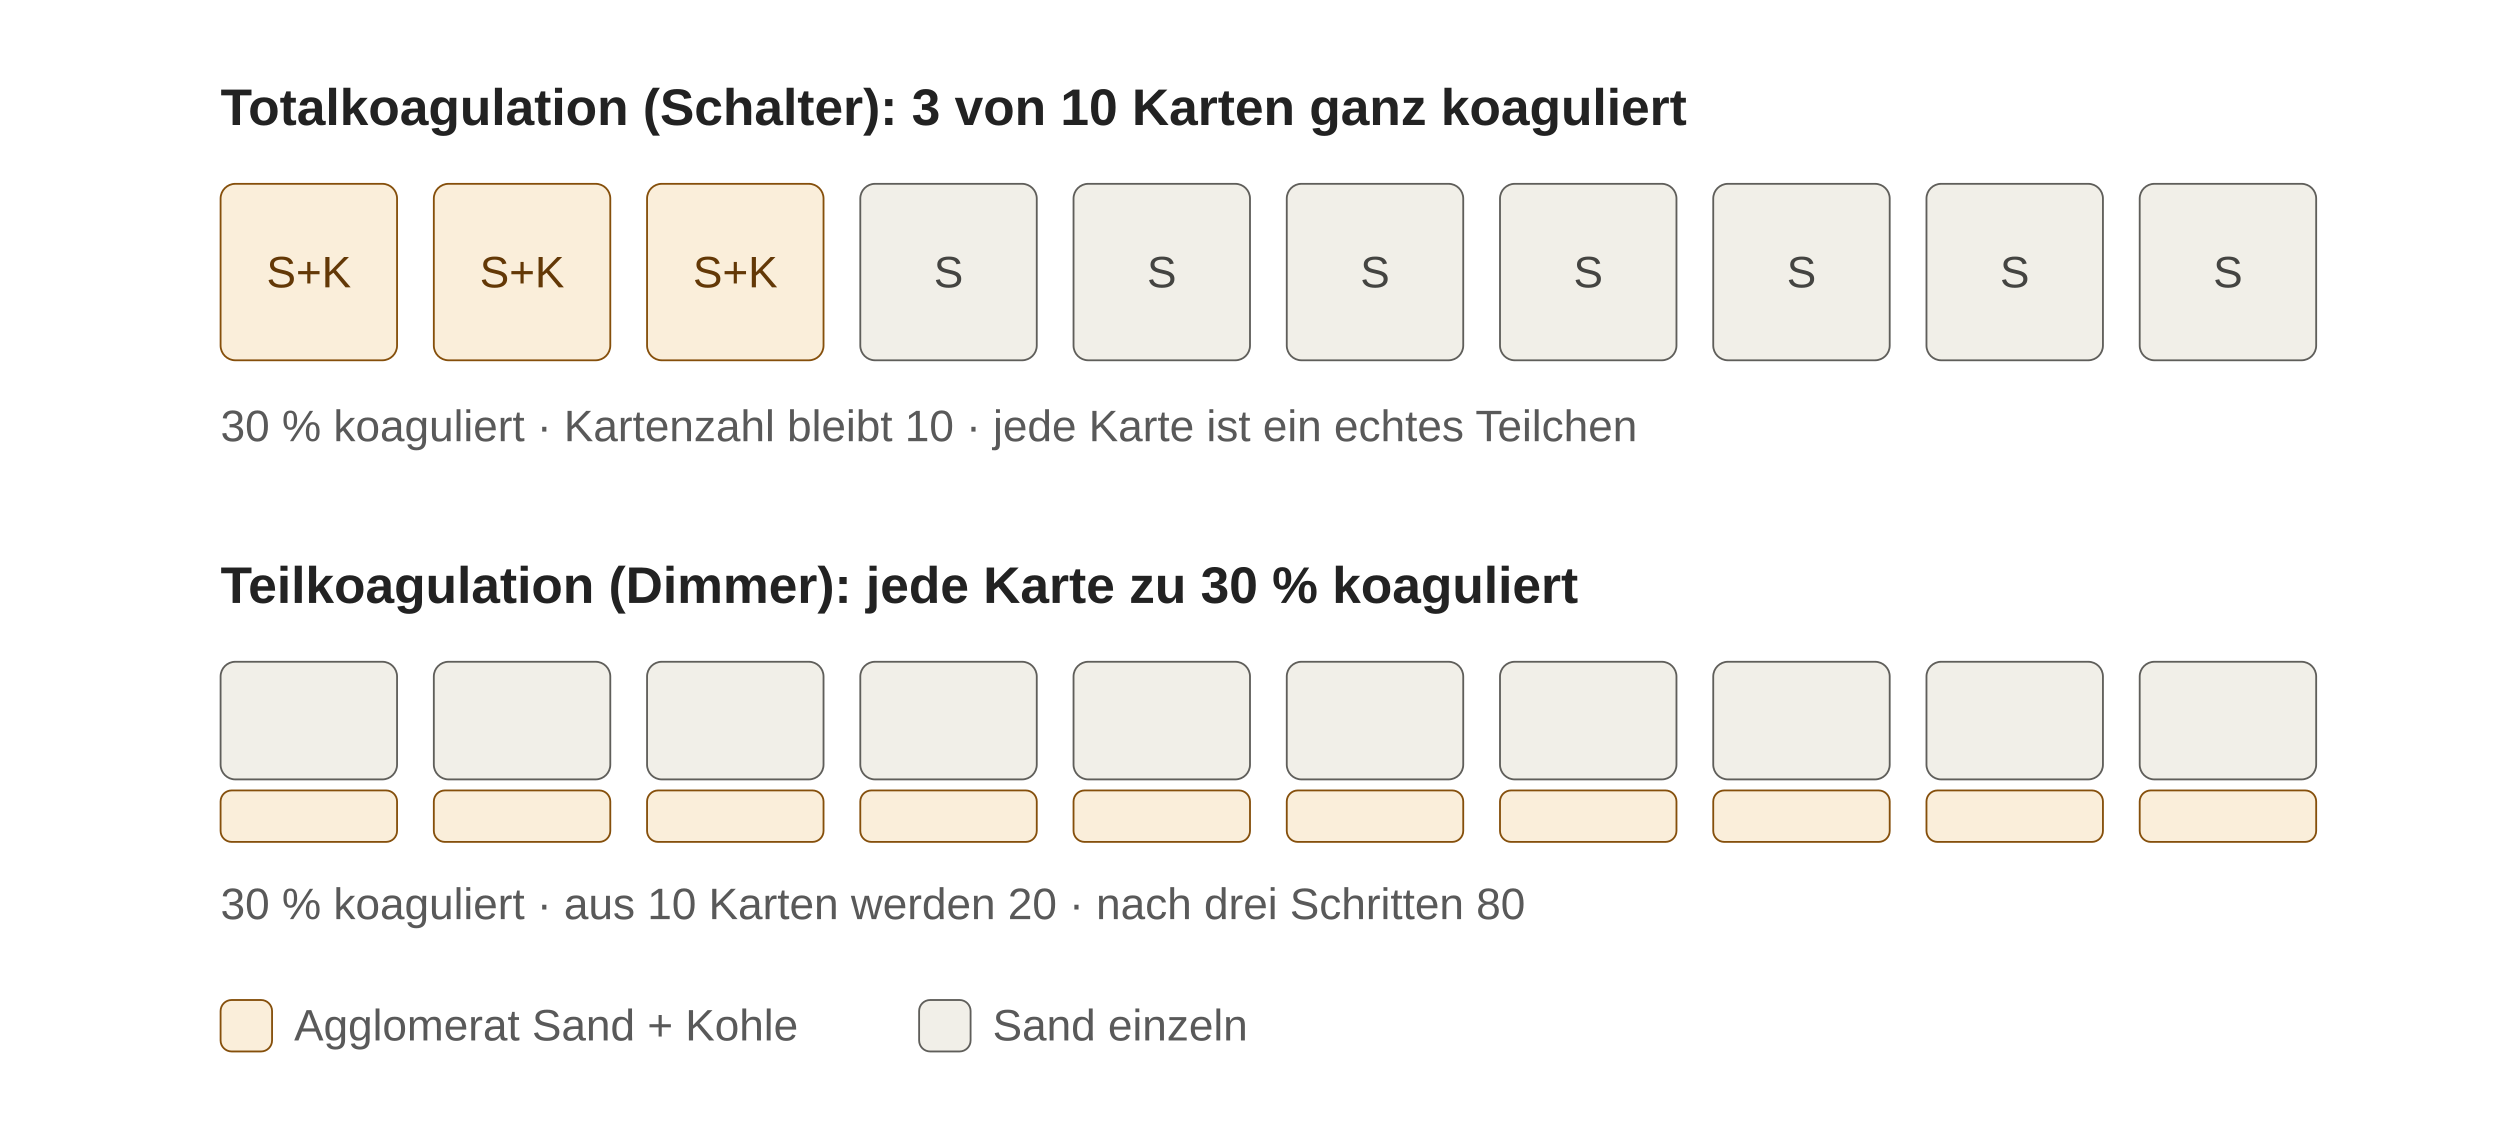
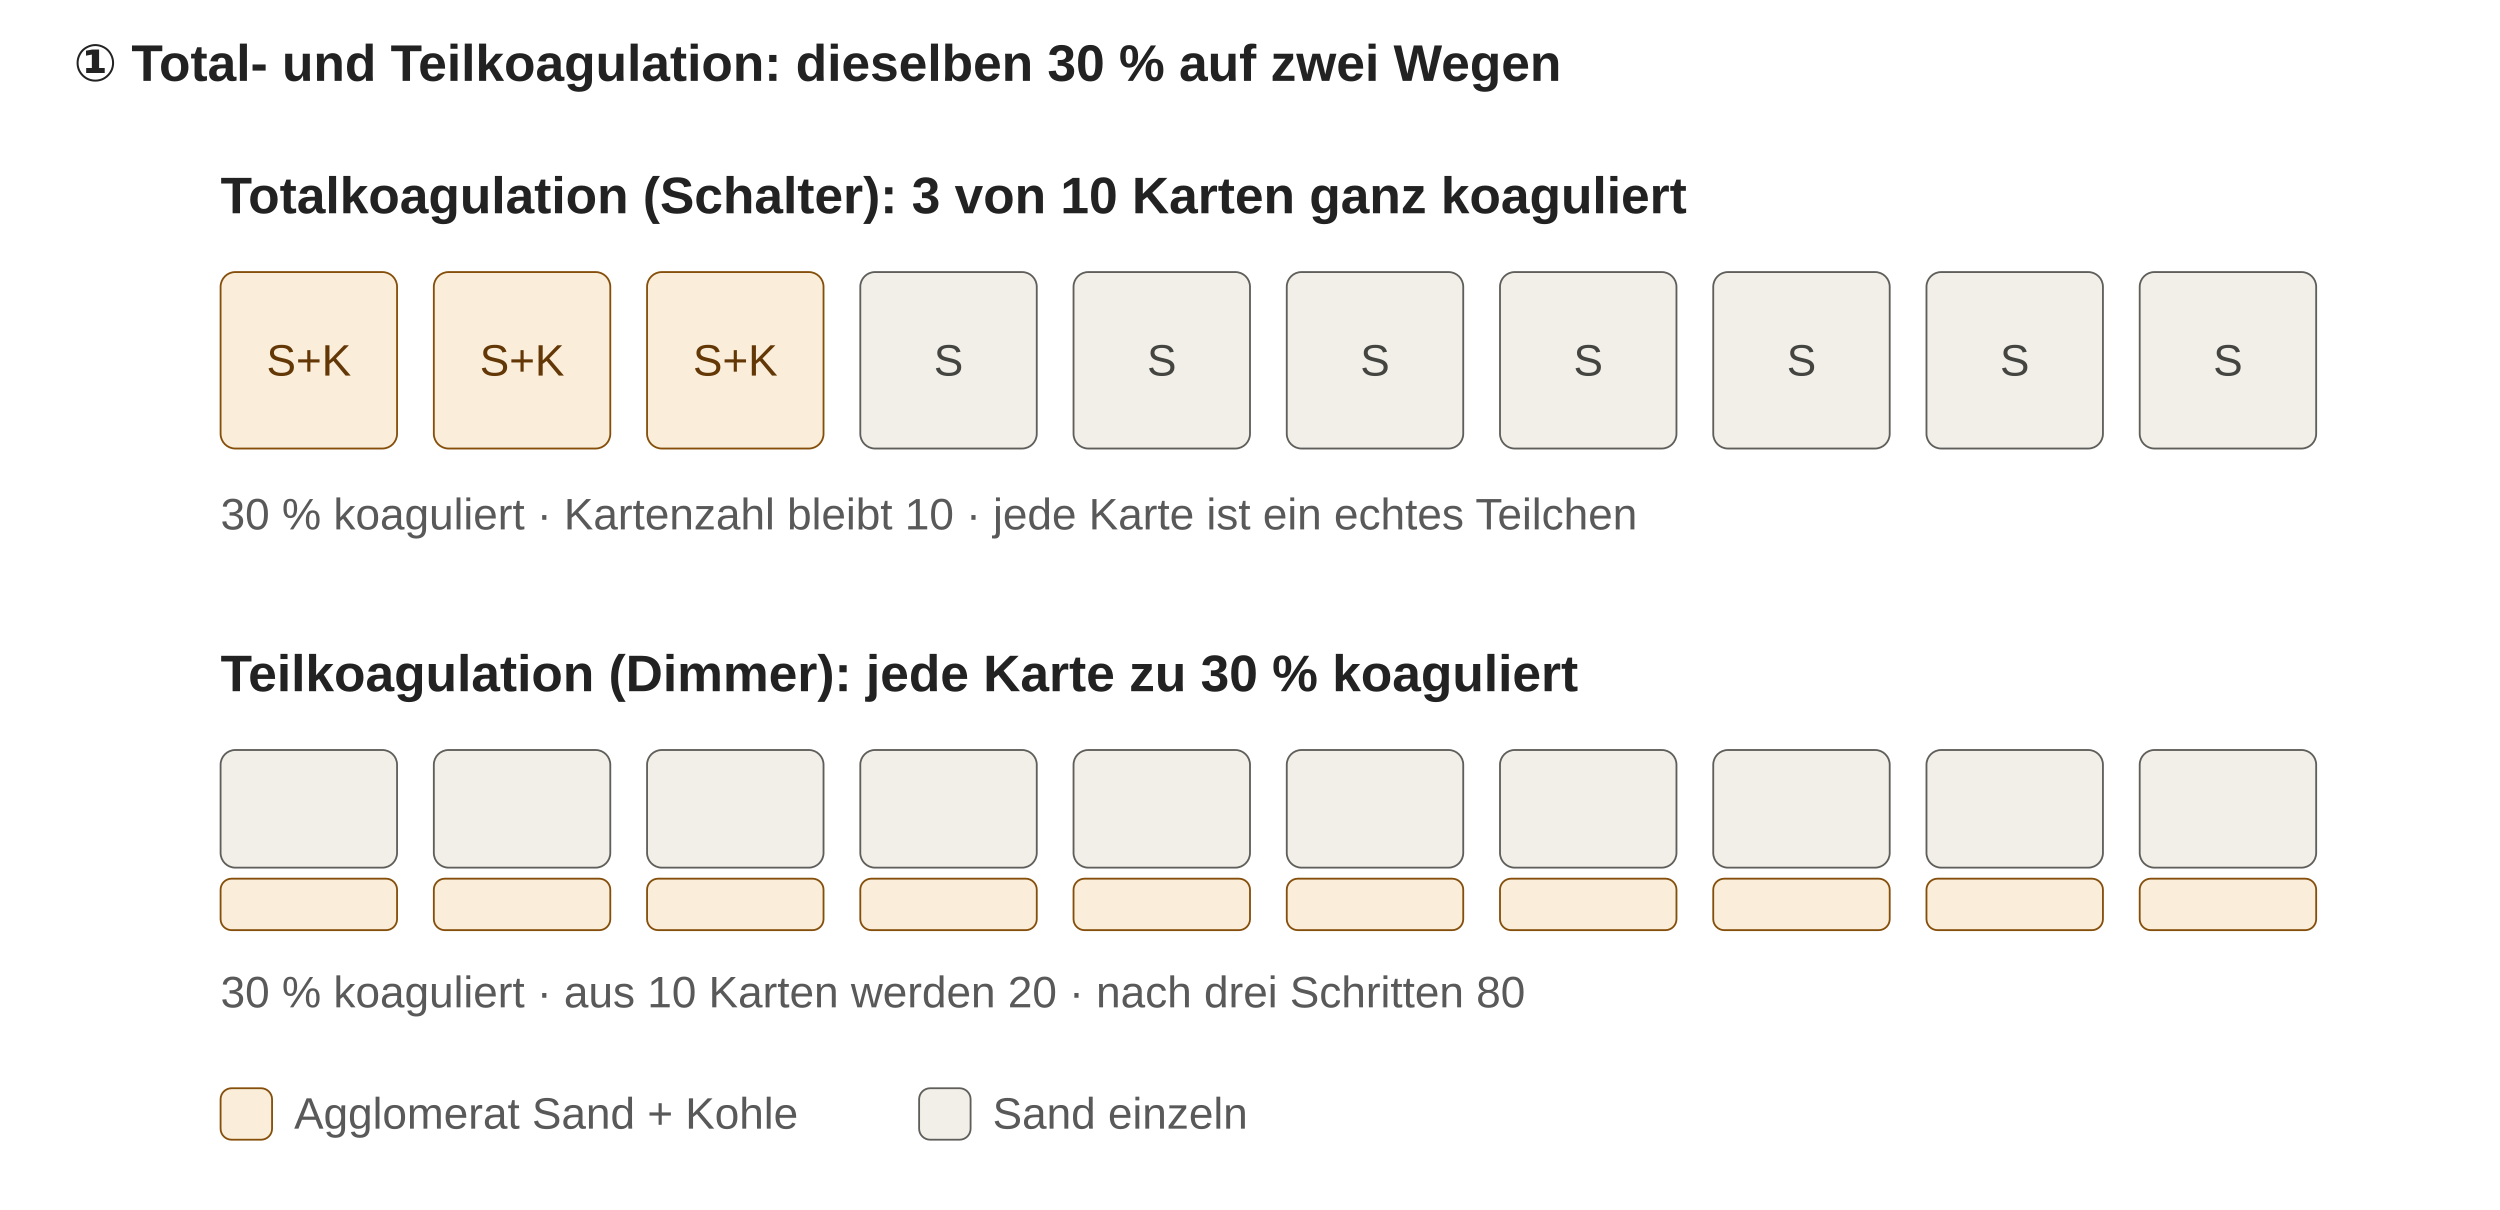
- <svg xmlns="http://www.w3.org/2000/svg" width="680" height="305" viewBox="0 0 680 305">
+ <svg xmlns="http://www.w3.org/2000/svg" width="680" height="329" viewBox="0 0 680 329">
  <style>
text { font-family: Calibri, Arial, sans-serif; }
.t { font-size: 14px; fill: #222222; }
.ts { font-size: 12px; fill: #595959; }
.th { font-size: 14px; font-weight: bold; fill: #222222; }
.c-amber rect, .c-amber circle, rect.c-amber, circle.c-amber { fill: #FAEEDA; stroke: #854F0B; }
.c-amber text { fill: #633806; }
.c-gray rect, .c-gray circle, rect.c-gray, circle.c-gray { fill: #F1EFE8; stroke: #5F5E5A; }
.c-gray text { fill: #444441; }
.box { fill: #F7F6F2; stroke: #B4B2A9; }
.arr { stroke: #5F5E5A; stroke-width: 1.5; fill: none; }
</style>
  <defs>
    <marker id="arrow" viewBox="0 0 10 10" refX="8" refY="5" markerWidth="6" markerHeight="6" orient="auto-start-reverse">
      <path d="M2 1L8 5L2 9" fill="none" stroke="#5F5E5A" stroke-width="1.5" stroke-linecap="round" stroke-linejoin="round" />
    </marker>
  </defs>
-   <text class="th" x="60" y="34">Totalkoagulation (Schalter): 3 von 10 Karten ganz koaguliert</text>
-   <g class="c-amber">
-     <rect x="60" y="50" width="48" height="48" rx="4" stroke-width="0.5" />
-     <text class="ts" x="84" y="74" text-anchor="middle" dominant-baseline="central">S+K</text>
+   <text data-titel="1" x="20" y="22" style="font-family: Calibri, Arial, sans-serif; font-size: 14px; font-weight: bold; fill: #222222">① Total- und Teilkoagulation: dieselben 30 % auf zwei Wegen</text>
+   <g transform="translate(0,24)">
+     <text class="th" x="60" y="34">Totalkoagulation (Schalter): 3 von 10 Karten ganz koaguliert</text>
+     <g class="c-amber">
+       <rect x="60" y="50" width="48" height="48" rx="4" stroke-width="0.5" />
+       <text class="ts" x="84" y="74" text-anchor="middle" dominant-baseline="central">S+K</text>
+     </g>
+     <g class="c-amber">
+       <rect x="118" y="50" width="48" height="48" rx="4" stroke-width="0.5" />
+       <text class="ts" x="142" y="74" text-anchor="middle" dominant-baseline="central">S+K</text>
+     </g>
+     <g class="c-amber">
+       <rect x="176" y="50" width="48" height="48" rx="4" stroke-width="0.5" />
+       <text class="ts" x="200" y="74" text-anchor="middle" dominant-baseline="central">S+K</text>
+     </g>
+     <g class="c-gray">
+       <rect x="234" y="50" width="48" height="48" rx="4" stroke-width="0.5" />
+       <text class="ts" x="258" y="74" text-anchor="middle" dominant-baseline="central">S</text>
+     </g>
+     <g class="c-gray">
+       <rect x="292" y="50" width="48" height="48" rx="4" stroke-width="0.5" />
+       <text class="ts" x="316" y="74" text-anchor="middle" dominant-baseline="central">S</text>
+     </g>
+     <g class="c-gray">
+       <rect x="350" y="50" width="48" height="48" rx="4" stroke-width="0.5" />
+       <text class="ts" x="374" y="74" text-anchor="middle" dominant-baseline="central">S</text>
+     </g>
+     <g class="c-gray">
+       <rect x="408" y="50" width="48" height="48" rx="4" stroke-width="0.5" />
+       <text class="ts" x="432" y="74" text-anchor="middle" dominant-baseline="central">S</text>
+     </g>
+     <g class="c-gray">
+       <rect x="466" y="50" width="48" height="48" rx="4" stroke-width="0.5" />
+       <text class="ts" x="490" y="74" text-anchor="middle" dominant-baseline="central">S</text>
+     </g>
+     <g class="c-gray">
+       <rect x="524" y="50" width="48" height="48" rx="4" stroke-width="0.5" />
+       <text class="ts" x="548" y="74" text-anchor="middle" dominant-baseline="central">S</text>
+     </g>
+     <g class="c-gray">
+       <rect x="582" y="50" width="48" height="48" rx="4" stroke-width="0.5" />
+       <text class="ts" x="606" y="74" text-anchor="middle" dominant-baseline="central">S</text>
+     </g>
+     <text class="ts" x="60" y="120">30 % koaguliert · Kartenzahl bleibt 10 · jede Karte ist ein echtes Teilchen</text>
+     <text class="th" x="60" y="164">Teilkoagulation (Dimmer): jede Karte zu 30 % koaguliert</text>
+     <g class="c-gray">
+       <rect x="60" y="180" width="48" height="32" rx="4" stroke-width="0.5" />
+     </g>
+     <g class="c-amber">
+       <rect x="60" y="215" width="48" height="14" rx="3" stroke-width="0.5" />
+     </g>
+     <g class="c-gray">
+       <rect x="118" y="180" width="48" height="32" rx="4" stroke-width="0.5" />
+     </g>
+     <g class="c-amber">
+       <rect x="118" y="215" width="48" height="14" rx="3" stroke-width="0.5" />
+     </g>
+     <g class="c-gray">
+       <rect x="176" y="180" width="48" height="32" rx="4" stroke-width="0.5" />
+     </g>
+     <g class="c-amber">
+       <rect x="176" y="215" width="48" height="14" rx="3" stroke-width="0.5" />
+     </g>
+     <g class="c-gray">
+       <rect x="234" y="180" width="48" height="32" rx="4" stroke-width="0.5" />
+     </g>
+     <g class="c-amber">
+       <rect x="234" y="215" width="48" height="14" rx="3" stroke-width="0.5" />
+     </g>
+     <g class="c-gray">
+       <rect x="292" y="180" width="48" height="32" rx="4" stroke-width="0.5" />
+     </g>
+     <g class="c-amber">
+       <rect x="292" y="215" width="48" height="14" rx="3" stroke-width="0.5" />
+     </g>
+     <g class="c-gray">
+       <rect x="350" y="180" width="48" height="32" rx="4" stroke-width="0.5" />
+     </g>
+     <g class="c-amber">
+       <rect x="350" y="215" width="48" height="14" rx="3" stroke-width="0.5" />
+     </g>
+     <g class="c-gray">
+       <rect x="408" y="180" width="48" height="32" rx="4" stroke-width="0.5" />
+     </g>
+     <g class="c-amber">
+       <rect x="408" y="215" width="48" height="14" rx="3" stroke-width="0.5" />
+     </g>
+     <g class="c-gray">
+       <rect x="466" y="180" width="48" height="32" rx="4" stroke-width="0.5" />
+     </g>
+     <g class="c-amber">
+       <rect x="466" y="215" width="48" height="14" rx="3" stroke-width="0.5" />
+     </g>
+     <g class="c-gray">
+       <rect x="524" y="180" width="48" height="32" rx="4" stroke-width="0.5" />
+     </g>
+     <g class="c-amber">
+       <rect x="524" y="215" width="48" height="14" rx="3" stroke-width="0.5" />
+     </g>
+     <g class="c-gray">
+       <rect x="582" y="180" width="48" height="32" rx="4" stroke-width="0.5" />
+     </g>
+     <g class="c-amber">
+       <rect x="582" y="215" width="48" height="14" rx="3" stroke-width="0.5" />
+     </g>
+     <text class="ts" x="60" y="250">30 % koaguliert · aus 10 Karten werden 20 · nach drei Schritten 80</text>
+     <g class="c-amber">
+       <rect x="60" y="272" width="14" height="14" rx="3" stroke-width="0.5" />
+     </g>
+     <text class="ts" x="80" y="283">Agglomerat Sand + Kohle</text>
+     <g class="c-gray">
+       <rect x="250" y="272" width="14" height="14" rx="3" stroke-width="0.5" />
+     </g>
+     <text class="ts" x="270" y="283">Sand einzeln</text>
  </g>
-   <g class="c-amber">
-     <rect x="118" y="50" width="48" height="48" rx="4" stroke-width="0.5" />
-     <text class="ts" x="142" y="74" text-anchor="middle" dominant-baseline="central">S+K</text>
-   </g>
-   <g class="c-amber">
-     <rect x="176" y="50" width="48" height="48" rx="4" stroke-width="0.5" />
-     <text class="ts" x="200" y="74" text-anchor="middle" dominant-baseline="central">S+K</text>
-   </g>
-   <g class="c-gray">
-     <rect x="234" y="50" width="48" height="48" rx="4" stroke-width="0.5" />
-     <text class="ts" x="258" y="74" text-anchor="middle" dominant-baseline="central">S</text>
-   </g>
-   <g class="c-gray">
-     <rect x="292" y="50" width="48" height="48" rx="4" stroke-width="0.5" />
-     <text class="ts" x="316" y="74" text-anchor="middle" dominant-baseline="central">S</text>
-   </g>
-   <g class="c-gray">
-     <rect x="350" y="50" width="48" height="48" rx="4" stroke-width="0.5" />
-     <text class="ts" x="374" y="74" text-anchor="middle" dominant-baseline="central">S</text>
-   </g>
-   <g class="c-gray">
-     <rect x="408" y="50" width="48" height="48" rx="4" stroke-width="0.5" />
-     <text class="ts" x="432" y="74" text-anchor="middle" dominant-baseline="central">S</text>
-   </g>
-   <g class="c-gray">
-     <rect x="466" y="50" width="48" height="48" rx="4" stroke-width="0.5" />
-     <text class="ts" x="490" y="74" text-anchor="middle" dominant-baseline="central">S</text>
-   </g>
-   <g class="c-gray">
-     <rect x="524" y="50" width="48" height="48" rx="4" stroke-width="0.5" />
-     <text class="ts" x="548" y="74" text-anchor="middle" dominant-baseline="central">S</text>
-   </g>
-   <g class="c-gray">
-     <rect x="582" y="50" width="48" height="48" rx="4" stroke-width="0.5" />
-     <text class="ts" x="606" y="74" text-anchor="middle" dominant-baseline="central">S</text>
-   </g>
-   <text class="ts" x="60" y="120">30 % koaguliert · Kartenzahl bleibt 10 · jede Karte ist ein echtes Teilchen</text>
-   <text class="th" x="60" y="164">Teilkoagulation (Dimmer): jede Karte zu 30 % koaguliert</text>
-   <g class="c-gray">
-     <rect x="60" y="180" width="48" height="32" rx="4" stroke-width="0.5" />
-   </g>
-   <g class="c-amber">
-     <rect x="60" y="215" width="48" height="14" rx="3" stroke-width="0.5" />
-   </g>
-   <g class="c-gray">
-     <rect x="118" y="180" width="48" height="32" rx="4" stroke-width="0.5" />
-   </g>
-   <g class="c-amber">
-     <rect x="118" y="215" width="48" height="14" rx="3" stroke-width="0.5" />
-   </g>
-   <g class="c-gray">
-     <rect x="176" y="180" width="48" height="32" rx="4" stroke-width="0.5" />
-   </g>
-   <g class="c-amber">
-     <rect x="176" y="215" width="48" height="14" rx="3" stroke-width="0.5" />
-   </g>
-   <g class="c-gray">
-     <rect x="234" y="180" width="48" height="32" rx="4" stroke-width="0.5" />
-   </g>
-   <g class="c-amber">
-     <rect x="234" y="215" width="48" height="14" rx="3" stroke-width="0.5" />
-   </g>
-   <g class="c-gray">
-     <rect x="292" y="180" width="48" height="32" rx="4" stroke-width="0.5" />
-   </g>
-   <g class="c-amber">
-     <rect x="292" y="215" width="48" height="14" rx="3" stroke-width="0.5" />
-   </g>
-   <g class="c-gray">
-     <rect x="350" y="180" width="48" height="32" rx="4" stroke-width="0.5" />
-   </g>
-   <g class="c-amber">
-     <rect x="350" y="215" width="48" height="14" rx="3" stroke-width="0.5" />
-   </g>
-   <g class="c-gray">
-     <rect x="408" y="180" width="48" height="32" rx="4" stroke-width="0.5" />
-   </g>
-   <g class="c-amber">
-     <rect x="408" y="215" width="48" height="14" rx="3" stroke-width="0.5" />
-   </g>
-   <g class="c-gray">
-     <rect x="466" y="180" width="48" height="32" rx="4" stroke-width="0.5" />
-   </g>
-   <g class="c-amber">
-     <rect x="466" y="215" width="48" height="14" rx="3" stroke-width="0.5" />
-   </g>
-   <g class="c-gray">
-     <rect x="524" y="180" width="48" height="32" rx="4" stroke-width="0.5" />
-   </g>
-   <g class="c-amber">
-     <rect x="524" y="215" width="48" height="14" rx="3" stroke-width="0.5" />
-   </g>
-   <g class="c-gray">
-     <rect x="582" y="180" width="48" height="32" rx="4" stroke-width="0.5" />
-   </g>
-   <g class="c-amber">
-     <rect x="582" y="215" width="48" height="14" rx="3" stroke-width="0.5" />
-   </g>
-   <text class="ts" x="60" y="250">30 % koaguliert · aus 10 Karten werden 20 · nach drei Schritten 80</text>
-   <g class="c-amber">
-     <rect x="60" y="272" width="14" height="14" rx="3" stroke-width="0.5" />
-   </g>
-   <text class="ts" x="80" y="283">Agglomerat Sand + Kohle</text>
-   <g class="c-gray">
-     <rect x="250" y="272" width="14" height="14" rx="3" stroke-width="0.5" />
-   </g>
-   <text class="ts" x="270" y="283">Sand einzeln</text>
</svg>
